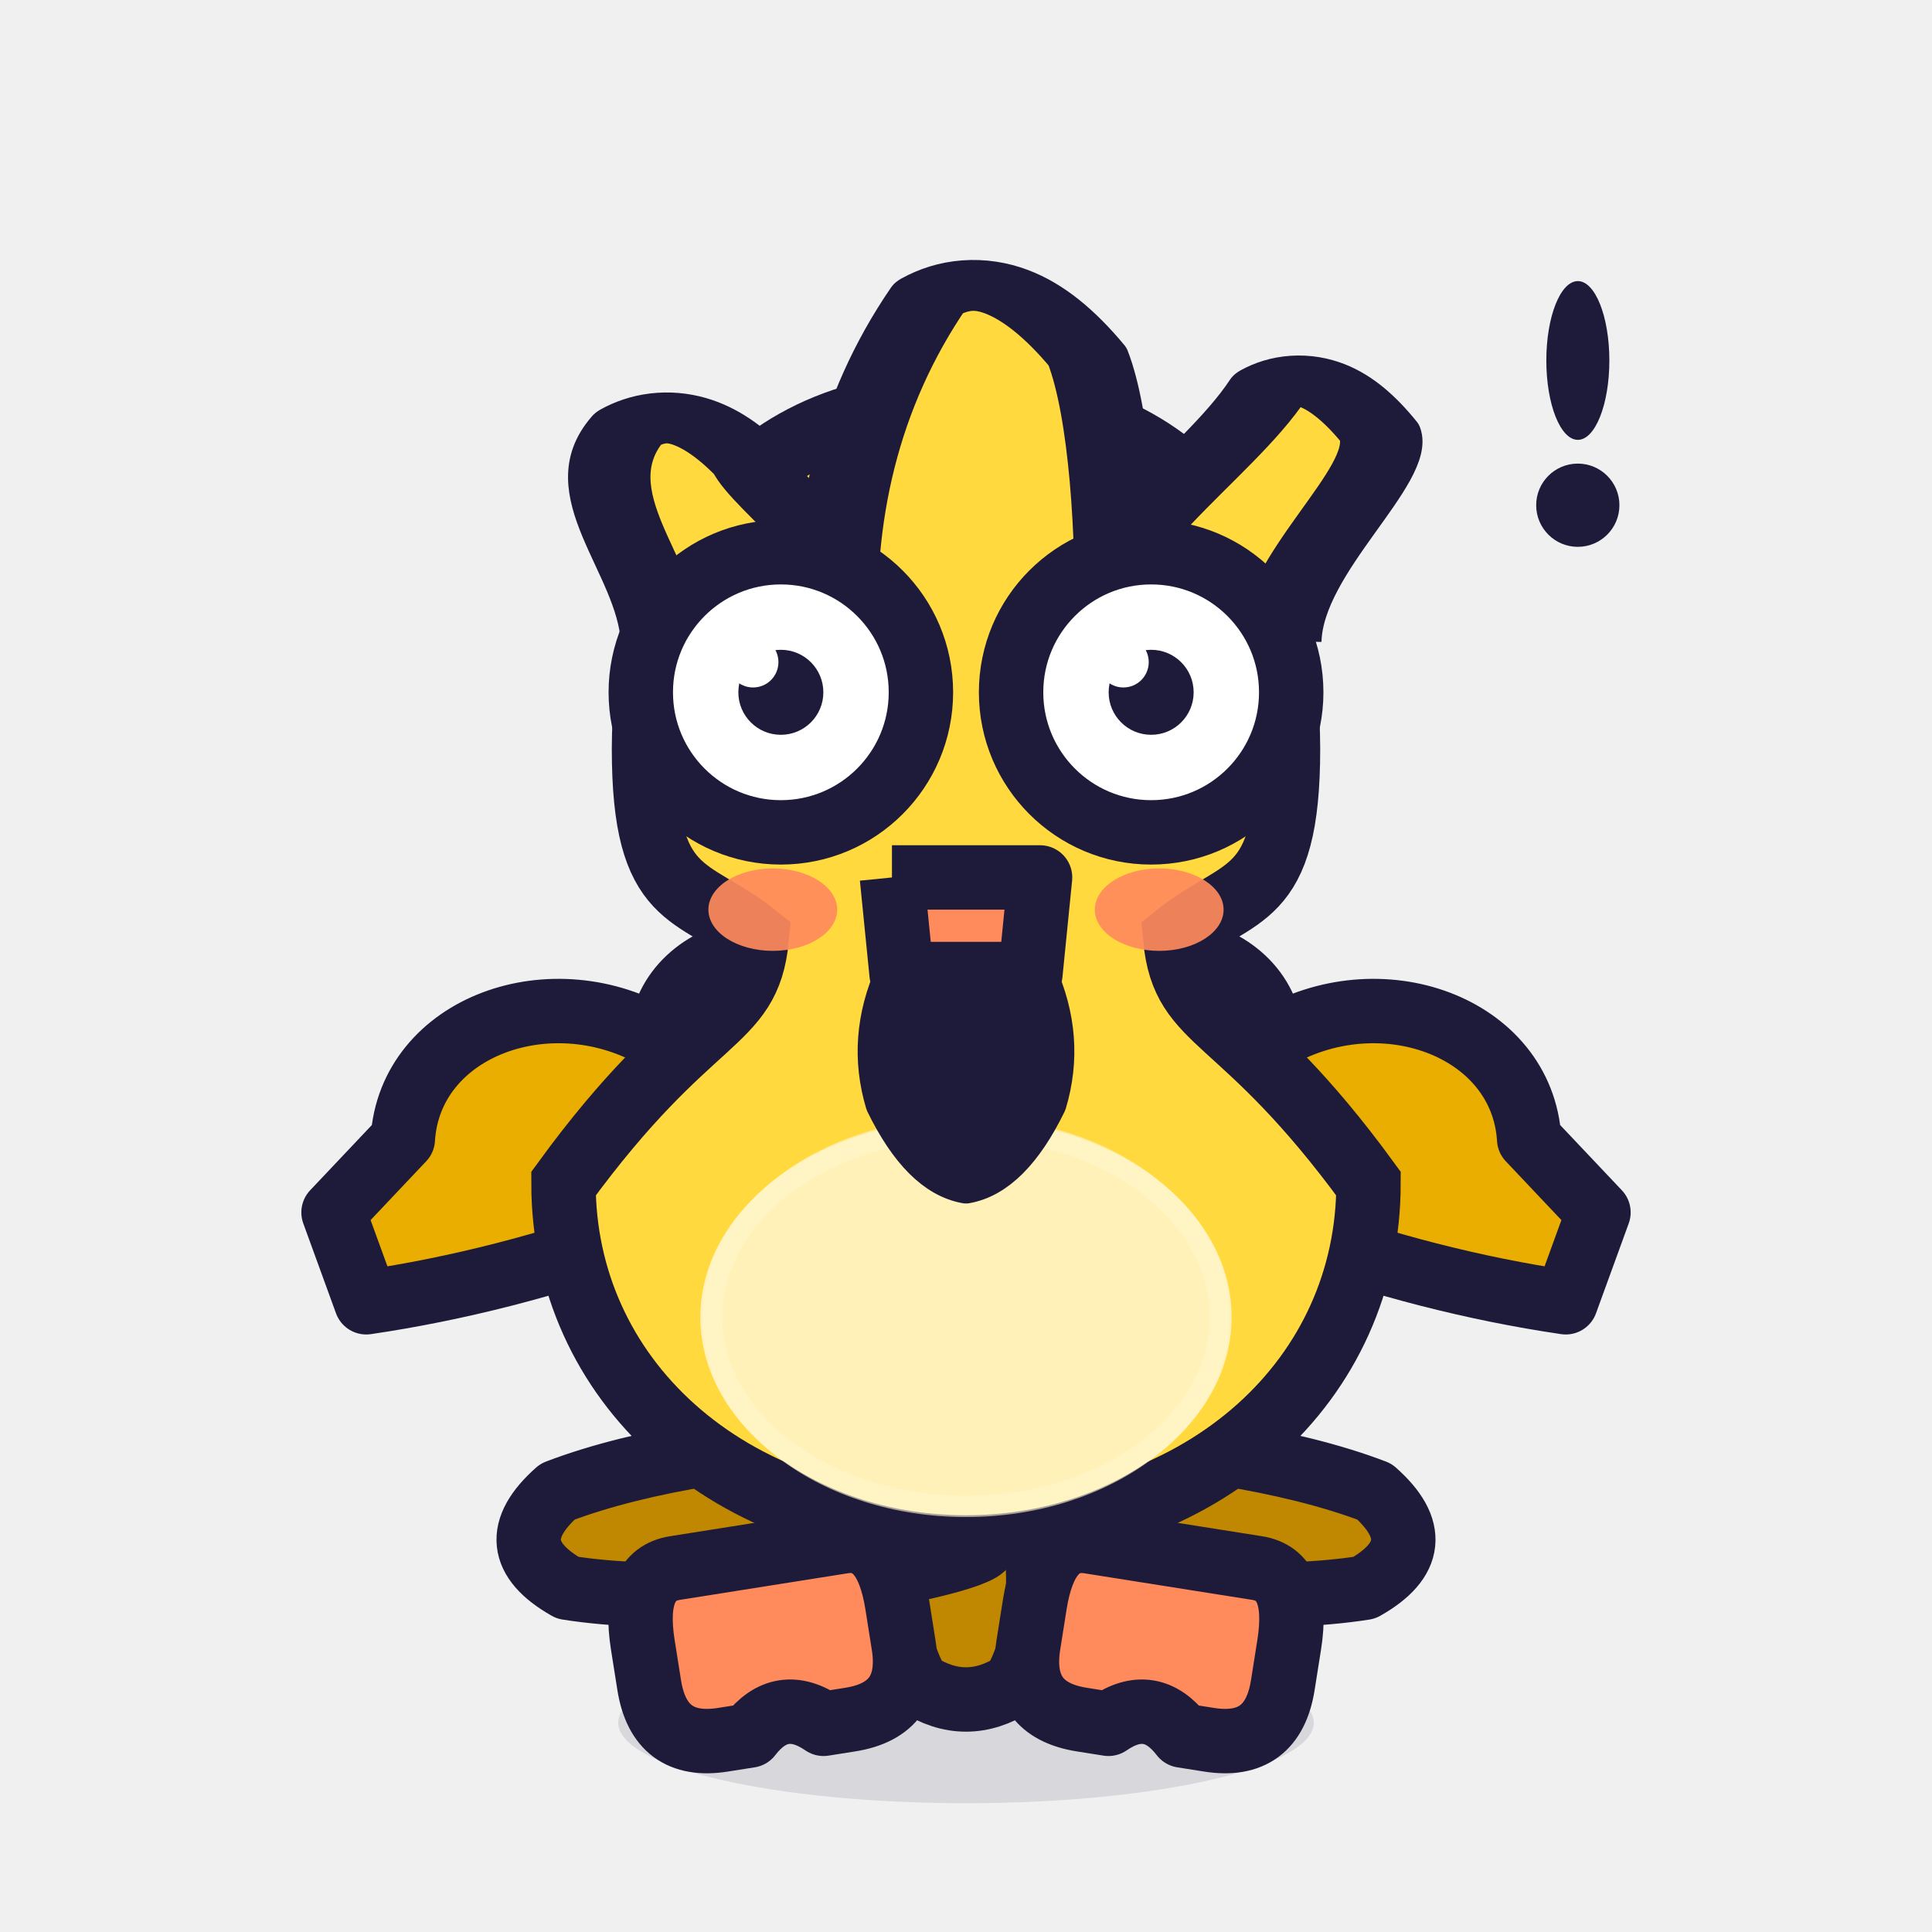
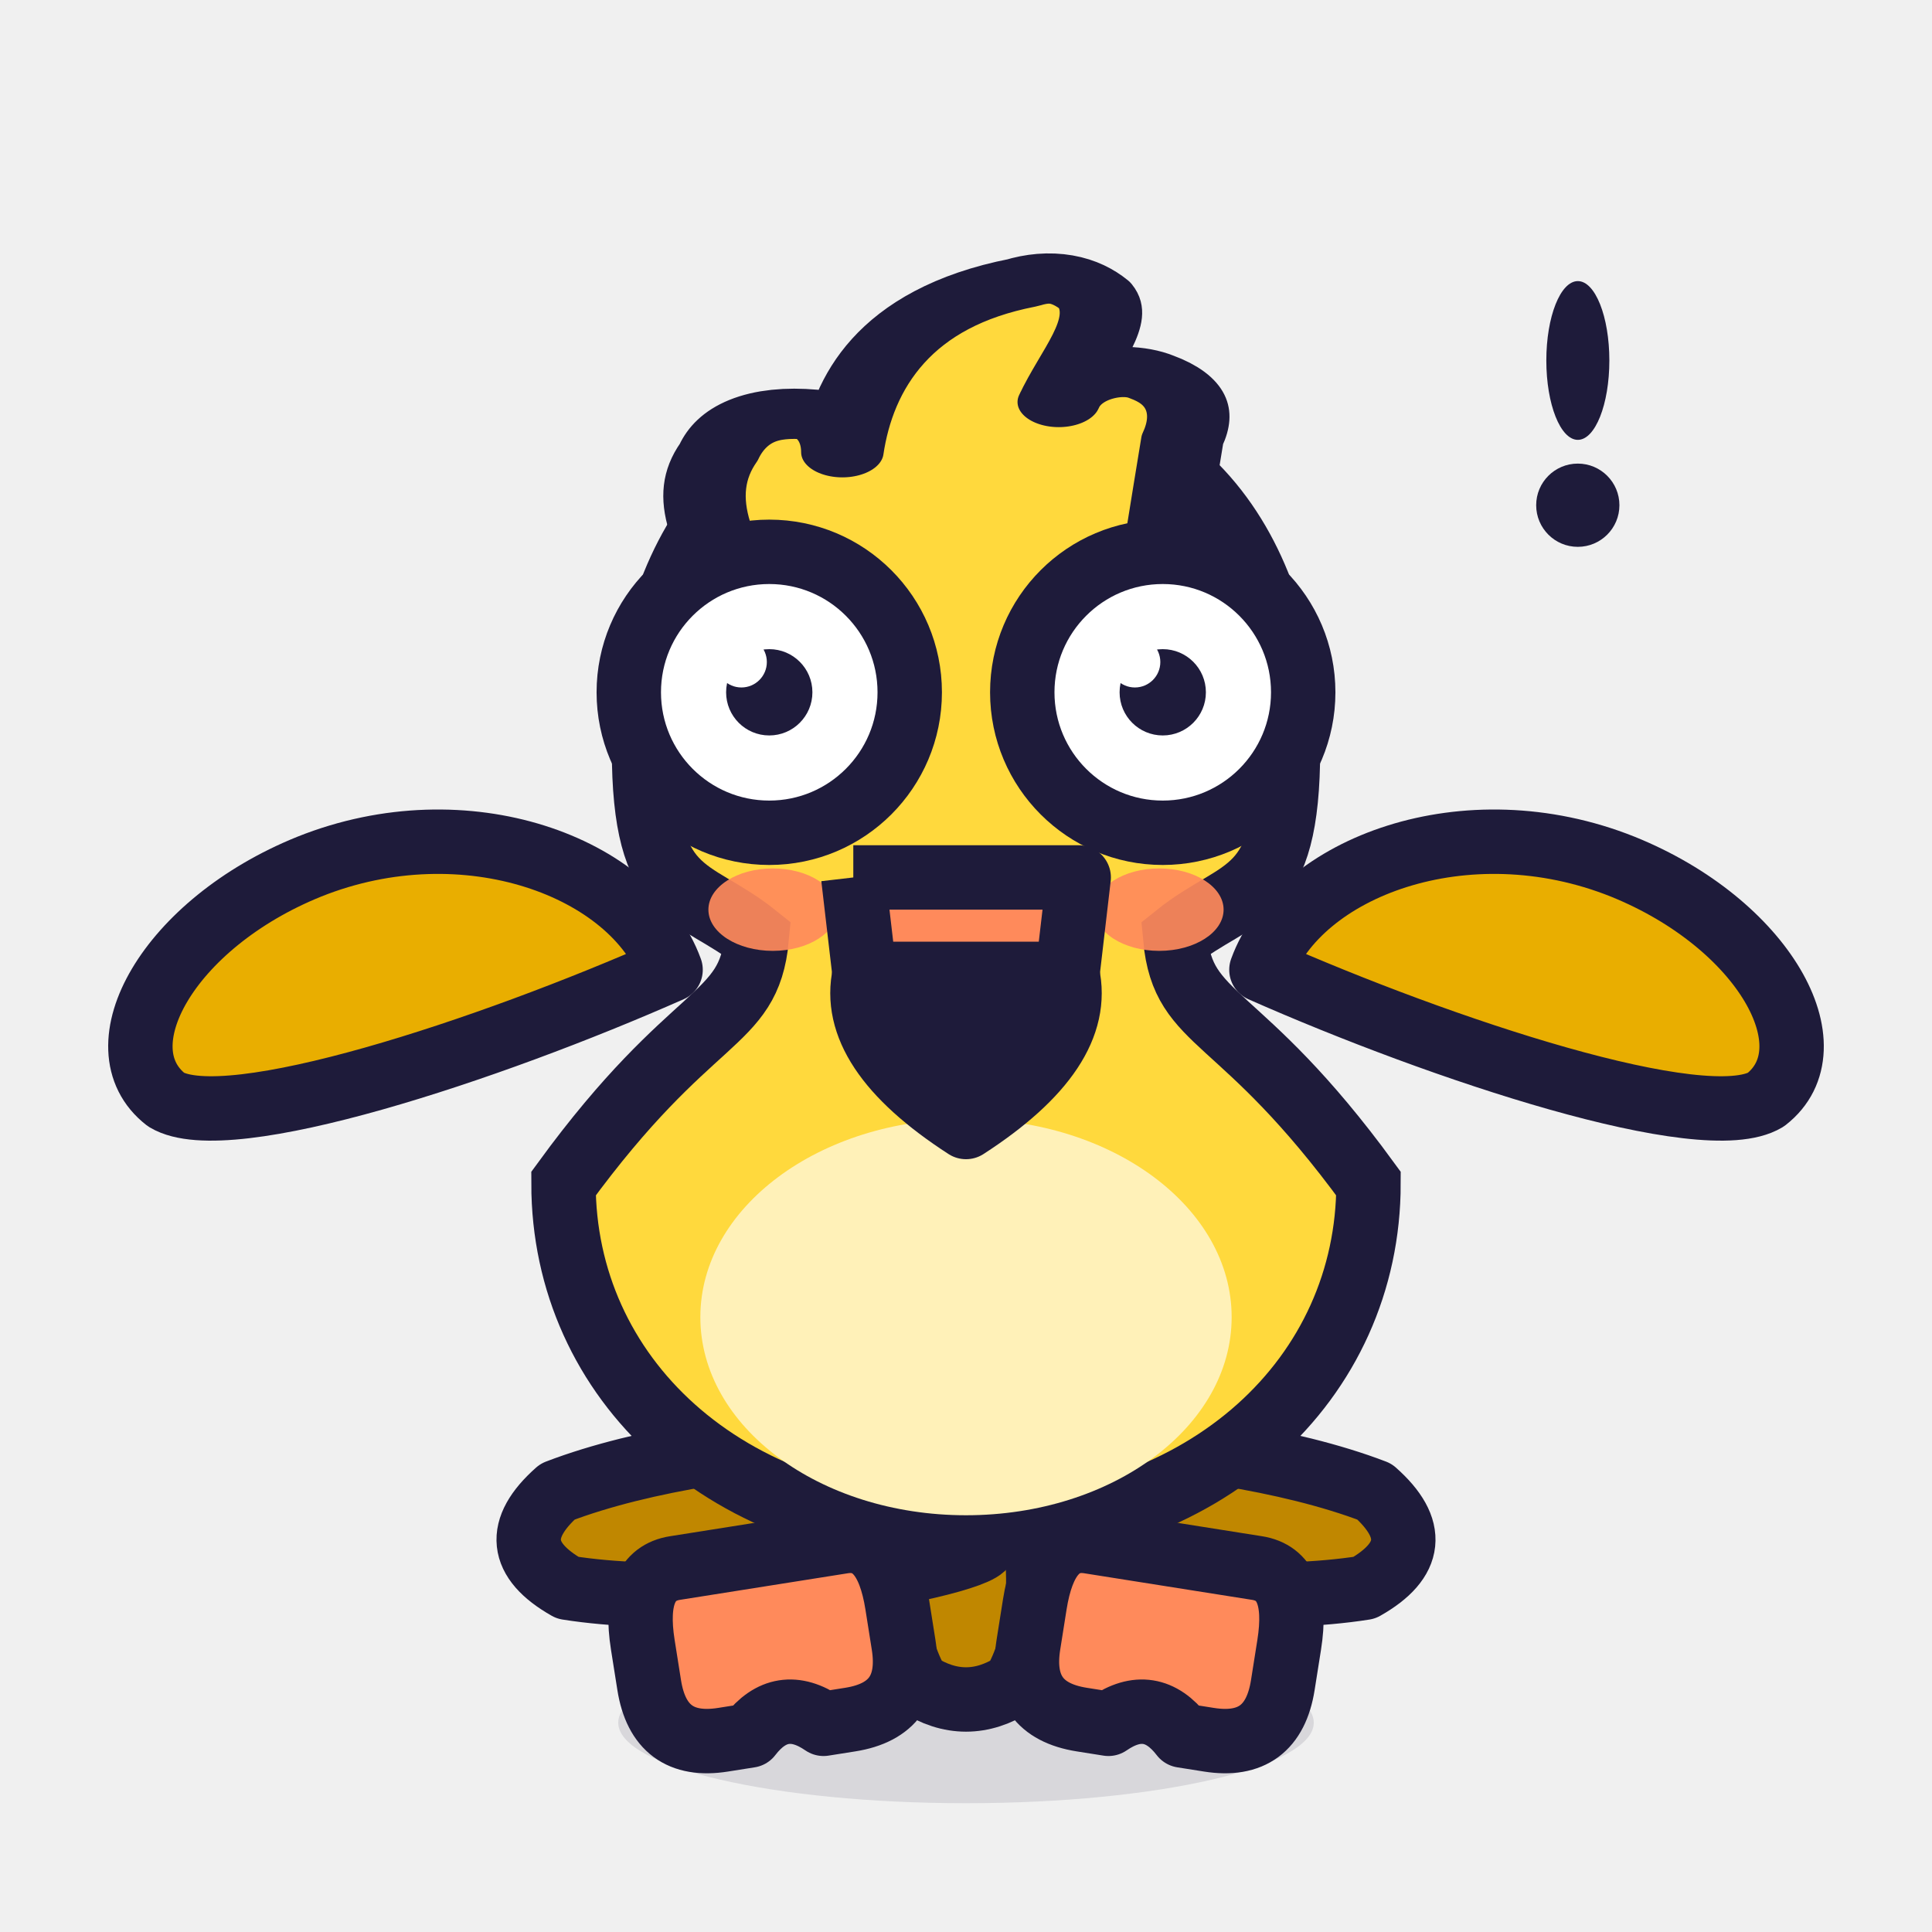
<svg xmlns="http://www.w3.org/2000/svg" viewBox="0 0 240 240" width="240" height="240" role="img" aria-label="Pip v2 B Bolt · songbird · surprised 2">
  <g id="shadow">
    <ellipse cx="120" cy="214" rx="43.2" ry="10" fill="#1E1B3A" opacity="0.12" />
  </g>
  <g id="tail" fill="#C08700" stroke="#1E1B3A" stroke-width="8" stroke-linejoin="round">
    <path d="M -5.28 0 C -7.44 -10.08 -12 28 -6 50.4 Q 0 58.8 6 50.4 C 12 28 7.44 -10.08 5.28 0 Q 0 -7.84 -5.28 0 Z" transform="translate(120 186)translate(0 0)rotate(-84)translate(0 0)" />
    <path d="M -5.28 0 C -7.44 -4.64 -12 12.88 -6 23.18 Q 0 27.05 6 23.18 C 12 12.88 7.44 -4.64 5.28 0 Q 0 -3.61 -5.28 0 Z" transform="translate(120 186)" />
    <path d="M -5.28 0 C -7.44 -10.08 -12 28 -6 50.4 Q 0 58.8 6 50.4 C 12 28 7.44 -10.08 5.28 0 Q 0 -7.84 -5.28 0 Z" transform="translate(120 186)translate(0 0)rotate(84)translate(0 0)" />
  </g>
  <g id="wing_l" fill="#E9AE00" stroke="#1E1B3A" stroke-width="8" stroke-linejoin="round">
-     <path d="M 9.9 -35 L -2.97 -35 C -16.17 -35 -19.8 -15.4 -8.25 -10.5 C -20.46 -0.7 -20.46 18.2 -7.59 23.8 L -1.98 35 L 9.9 35 C 14.52 12.6 14.52 -12.6 9.9 -35 Z" transform="translate(75 140.5)translate(0 0)rotate(70)translate(0 0)" />
+     <path d="M 8.58 -35 C -4.95 -35 -19.47 -18.2 -18.81 2.8 C -18.15 21.7 -6.6 35 2.31 29.4 C 9.24 23.8 10.23 -10.5 8.58 -35 Z" transform="translate(70.5 140.5)translate(0 -24.5)rotate(70)translate(0 24.5)" />
  </g>
  <g id="wing_r" fill="#E9AE00" stroke="#1E1B3A" stroke-width="8" stroke-linejoin="round">
-     <path d="M 9.9 -35 L -2.97 -35 C -16.17 -35 -19.8 -15.4 -8.25 -10.5 C -20.46 -0.7 -20.46 18.2 -7.59 23.8 L -1.98 35 L 9.9 35 C 14.52 12.6 14.52 -12.6 9.9 -35 Z" transform="translate(165 140.5)translate(0 0)rotate(-70)scale(-1 1)translate(0 0)" />
+     <path d="M 8.58 -35 C -4.95 -35 -19.47 -18.2 -18.81 2.8 C -18.15 21.7 -6.6 35 2.31 29.4 C 9.24 23.8 10.23 -10.5 8.58 -35 Z" transform="translate(169.5 140.5)translate(0 -24.5)rotate(-70)scale(-1 1)translate(0 24.5)" />
  </g>
  <g id="body" transform="translate(120 200)scale(1 1.07)translate(-120 -200)">
    <path d="M 120 60 C 151.2 60 160 82 160 100 C 160 118 154 116 146 122 C 147 132 154 130 170 150.5 C 170 173 150 191 120 191 C 90 191 70 173 70 150.5 C 86 130 93 132 94 122 C 86 116 80 118 80 100 C 80 82 88.8 60 120 60 Z" fill="#FFD93D" stroke="#1E1B3A" stroke-width="8" />
  </g>
  <g id="belly" transform="translate(120 200)scale(1 1.07)translate(-120 -200)">
    <ellipse cx="120" cy="166" rx="33" ry="23" fill="#FFF1B8" />
-     <g transform="translate(120 166) scale(0.955) translate(-120 -166)">
-       <path d="M 87 166 A 33 23 0 1 0 153 166 A 33 23 0 1 0 87 166 Z" fill="none" stroke="#FFF6CC" stroke-width="2.6" opacity="0.62" />
-     </g>
  </g>
  <g id="highlight" transform="translate(120 200)scale(1 1.07)translate(-120 -200)">
    <ellipse cx="103.2" cy="82.4" rx="12.8" ry="6.4" fill="#FFFFFF" opacity="0.55" transform="rotate(-22 103.2 82.4)" />
  </g>
  <g id="shell_bottom" opacity="0" />
  <g id="feet" fill="#FF8A5B" stroke="#1E1B3A" stroke-width="8" stroke-linejoin="round">
    <g id="foot_l">
      <path d="M -10.56 -11 Q -16 -11 -16 -2.2 L -16 2.86 Q -16 11 -8 11 L -4.64 11 Q 0 6.6 4.64 11 L 8 11 Q 16 11 16 2.86 L 16 -2.2 Q 16 -11 10.56 -11 Z" transform="translate(96 204)translate(0 0)rotate(-9)scale(-1 1)translate(0 0)" />
    </g>
    <g id="foot_r">
      <path d="M -10.56 -11 Q -16 -11 -16 -2.2 L -16 2.86 Q -16 11 -8 11 L -4.64 11 Q 0 6.6 4.64 11 L 8 11 Q 16 11 16 2.86 L 16 -2.2 Q 16 -11 10.56 -11 Z" transform="translate(144 204)translate(0 0)rotate(9)translate(0 0)" />
    </g>
  </g>
-   <g id="head_tuft" transform="translate(120 71)scale(1.28 0.79)translate(-120 -71)">
-     <path d="M -29.5 11 C -29.92 -0.9 -38.23 -12.45 -32.77 -22.53 Q -27.1 -27.57 -20.8 -17 C -19.12 -11.4 -8.29 0.5 -8.5 11 M -12.5 11 C -13.04 -8.04 -10.61 -26.52 -3.59 -43.11 Q 3.7 -49.59 11.8 -33.8 C 13.96 -24.84 14.77 -5.8 14.5 11 M 11.5 11 C 11.12 -2.94 24.39 -16.47 29.33 -28.67 Q 34.46 -33.23 40.16 -21.8 C 41.68 -15.24 30.69 -1.3 30.5 11" transform="translate(120 71)" fill="#FFD93D" stroke="#1E1B3A" stroke-width="8" stroke-linejoin="round" />
+   <g id="head_tuft" transform="translate(120 71)scale(1.28 0.78)translate(-120 -71)">
+     <path d="M -19 10 C -25 -4 -27 -12 -24 -19 Q -22 -26 -15 -25 C -13 -24 -12 -22 -12 -19 C -11 -30 -7 -42 5.5 -46 Q 9.5 -48 12.5 -44 C 14.5 -40 11 -34 9 -27 C 10 -31 15 -33 18 -31 Q 23 -28 21 -21 C 20 -11 19 -1 18 10" transform="translate(120 71)" fill="#FFD93D" stroke="#1E1B3A" stroke-width="8" stroke-linejoin="round" />
  </g>
  <g id="head">
    <g id="cheek_l">
      <ellipse cx="96" cy="113" rx="8" ry="5.12" fill="#FF8A5B" opacity="0.92" />
    </g>
    <g id="cheek_r">
      <ellipse cx="144" cy="113" rx="8" ry="5.12" fill="#FF8A5B" opacity="0.92" />
    </g>
    <g id="brow_l" fill="none" stroke="#1E1B3A" stroke-width="6.5" stroke-linecap="round" />
    <g id="brow_r" fill="none" stroke="#1E1B3A" stroke-width="6.5" stroke-linecap="round" />
-     <g id="eye_l" data-eye="l" transform="translate(97 86)">
+     <g id="eye_l" data-eye="l" transform="translate(95.56 86)">
      <g id="open" opacity="0">
-         <circle cx="0" cy="0" r="15" fill="#FFFFFF" stroke="#1E1B3A" stroke-width="8" />
-         <circle cx="0" cy="0" r="8" fill="#1E1B3A" />
-         <circle cx="-3.45" cy="-3.75" r="2.55" fill="#FFFFFF" />
+         <circle cx="0" cy="0" r="15.04" fill="#FFFFFF" stroke="#1E1B3A" stroke-width="8" />
+         <circle cx="0" cy="0" r="8.12" fill="#1E1B3A" />
+         <circle cx="-3.46" cy="-3.76" r="2.56" fill="#FFFFFF" />
      </g>
      <g id="closed" opacity="0">
-         <path d="M -12.3 1.8 L 0 -5.4 L 12.3 1.8" fill="none" stroke="#1E1B3A" stroke-width="8" stroke-linecap="round" />
+         <path d="M -12.33 1.8 Q 0 -12.63 12.33 1.8" fill="none" stroke="#1E1B3A" stroke-width="8" stroke-linecap="round" />
      </g>
      <g id="happy" opacity="0">
-         <path d="M -12.3 6.3 L 0 -10.5 L 12.3 6.3" fill="none" stroke="#1E1B3A" stroke-width="9" stroke-linecap="round" />
+         <path d="M -12.33 6.32 Q 0 -27.37 12.33 6.32" fill="none" stroke="#1E1B3A" stroke-width="9" stroke-linecap="round" />
      </g>
      <g id="sleepy" opacity="0">
-         <path d="M -12.3 -1.2 L 0 7.8 L 12.3 -1.2" fill="none" stroke="#1E1B3A" stroke-width="8" stroke-linecap="round" />
-         <path d="M 12.3 0 L 17.3 -6" fill="none" stroke="#1E1B3A" stroke-width="8" stroke-linecap="round" />
+         <path d="M -12.33 -1.2 Q 0 16.84 12.33 -1.2" fill="none" stroke="#1E1B3A" stroke-width="8" stroke-linecap="round" />
      </g>
      <g id="surprised" opacity="1">
-         <circle cx="0" cy="0" r="17.4" fill="#FFFFFF" stroke="#1E1B3A" stroke-width="8" />
-         <circle cx="0" cy="0" r="5.28" fill="#1E1B3A" />
-         <circle cx="-3.45" cy="-3.75" r="3.15" fill="#FFFFFF" />
+         <circle cx="0" cy="0" r="17.45" fill="#FFFFFF" stroke="#1E1B3A" stroke-width="8" />
+         <circle cx="0" cy="0" r="5.36" fill="#1E1B3A" />
+         <circle cx="-3.46" cy="-3.76" r="3.16" fill="#FFFFFF" />
      </g>
      <g id="wink" opacity="0">
-         <path d="M -12.3 2.1 L 0 -4.5 L 12.3 2.1" fill="none" stroke="#1E1B3A" stroke-width="8" stroke-linecap="round" />
-         <path d="M 12.3 0 L 17.3 -6" fill="none" stroke="#1E1B3A" stroke-width="8" stroke-linecap="round" />
+         <path d="M -12.33 6.32 Q 0 -27.37 12.33 6.32" fill="none" stroke="#1E1B3A" stroke-width="9" stroke-linecap="round" />
      </g>
    </g>
-     <g id="eye_r" data-eye="r" transform="translate(143 86)">
+     <g id="eye_r" data-eye="r" transform="translate(144.44 86)">
      <g id="open" opacity="0">
-         <circle cx="0" cy="0" r="15" fill="#FFFFFF" stroke="#1E1B3A" stroke-width="8" />
-         <circle cx="0" cy="0" r="8" fill="#1E1B3A" />
-         <circle cx="-3.45" cy="-3.75" r="2.55" fill="#FFFFFF" />
+         <circle cx="0" cy="0" r="15.04" fill="#FFFFFF" stroke="#1E1B3A" stroke-width="8" />
+         <circle cx="0" cy="0" r="8.12" fill="#1E1B3A" />
+         <circle cx="-3.46" cy="-3.76" r="2.56" fill="#FFFFFF" />
      </g>
      <g id="closed" opacity="0">
-         <path d="M -12.3 1.8 L 0 -5.4 L 12.3 1.8" fill="none" stroke="#1E1B3A" stroke-width="8" stroke-linecap="round" />
+         <path d="M -12.33 1.8 Q 0 -12.63 12.33 1.8" fill="none" stroke="#1E1B3A" stroke-width="8" stroke-linecap="round" />
      </g>
      <g id="happy" opacity="0">
-         <path d="M -12.3 6.3 L 0 -10.5 L 12.3 6.3" fill="none" stroke="#1E1B3A" stroke-width="9" stroke-linecap="round" />
+         <path d="M -12.33 6.32 Q 0 -27.37 12.33 6.32" fill="none" stroke="#1E1B3A" stroke-width="9" stroke-linecap="round" />
      </g>
      <g id="sleepy" opacity="0">
-         <path d="M -12.3 -1.2 L 0 7.8 L 12.3 -1.2" fill="none" stroke="#1E1B3A" stroke-width="8" stroke-linecap="round" />
-         <path d="M 12.3 0 L 17.3 -6" fill="none" stroke="#1E1B3A" stroke-width="8" stroke-linecap="round" />
+         <path d="M -12.33 -1.2 Q 0 16.84 12.33 -1.2" fill="none" stroke="#1E1B3A" stroke-width="8" stroke-linecap="round" />
      </g>
      <g id="surprised" opacity="1">
-         <circle cx="0" cy="0" r="17.4" fill="#FFFFFF" stroke="#1E1B3A" stroke-width="8" />
-         <circle cx="0" cy="0" r="5.28" fill="#1E1B3A" />
-         <circle cx="-3.45" cy="-3.75" r="3.15" fill="#FFFFFF" />
+         <circle cx="0" cy="0" r="17.45" fill="#FFFFFF" stroke="#1E1B3A" stroke-width="8" />
+         <circle cx="0" cy="0" r="5.36" fill="#1E1B3A" />
+         <circle cx="-3.46" cy="-3.76" r="3.16" fill="#FFFFFF" />
      </g>
      <g id="wink" opacity="0">
-         <path d="M -12.3 2.1 L 0 -4.5 L 12.3 2.1" fill="none" stroke="#1E1B3A" stroke-width="8" stroke-linecap="round" />
-         <path d="M -12.3 0 L -17.3 -6" fill="none" stroke="#1E1B3A" stroke-width="8" stroke-linecap="round" />
+         <path d="M -12.33 6.32 Q 0 -27.37 12.33 6.32" fill="none" stroke="#1E1B3A" stroke-width="9" stroke-linecap="round" />
      </g>
    </g>
    <g id="beak_top">
-       <path d="M -9.2 -10 L 9.2 -10 L 8 2 L -8 2 L -9.2 -10" transform="translate(120 119)" fill="#FF8A5B" stroke="#1E1B3A" stroke-width="8" stroke-linejoin="round" />
+       <path d="M -14 -10 L 14 -10 L 12.6 2 L -12.6 2 L -14 -10" transform="translate(120 119)" fill="#FF8A5B" stroke="#1E1B3A" stroke-width="8" stroke-linejoin="round" />
    </g>
    <g id="beak_bottom">
-       <path d="M -8.8 2 Q -12.4 10 -10 18 Q -5.6 27 0 28 Q 5.6 27 10 18 Q 12.4 10 8.8 2 Z" transform="translate(120 119)" fill="#1E1B3A" stroke="#1E1B3A" stroke-width="5" stroke-linejoin="round" />
+       <path d="M -12.6 2 Q -14.7 11.5 0 21 Q 14.7 11.5 12.6 2 Z" transform="translate(120 119)" fill="#1E1B3A" stroke="#1E1B3A" stroke-width="8" stroke-linejoin="round" />
    </g>
  </g>
  <g id="shell_top" opacity="0" />
  <g id="accessory_head" />
  <g id="accessory_neck" />
  <g id="accessory_face" />
  <g id="fx">
    <g id="fx_bang_0" transform="translate(196 50)">
      <g fill="#1E1B3A">
        <rect x="-3.91" y="-15.08" width="7.83" height="19.72" rx="15.66" />
        <circle cx="0" cy="12.76" r="5.17" />
      </g>
    </g>
  </g>
</svg>
